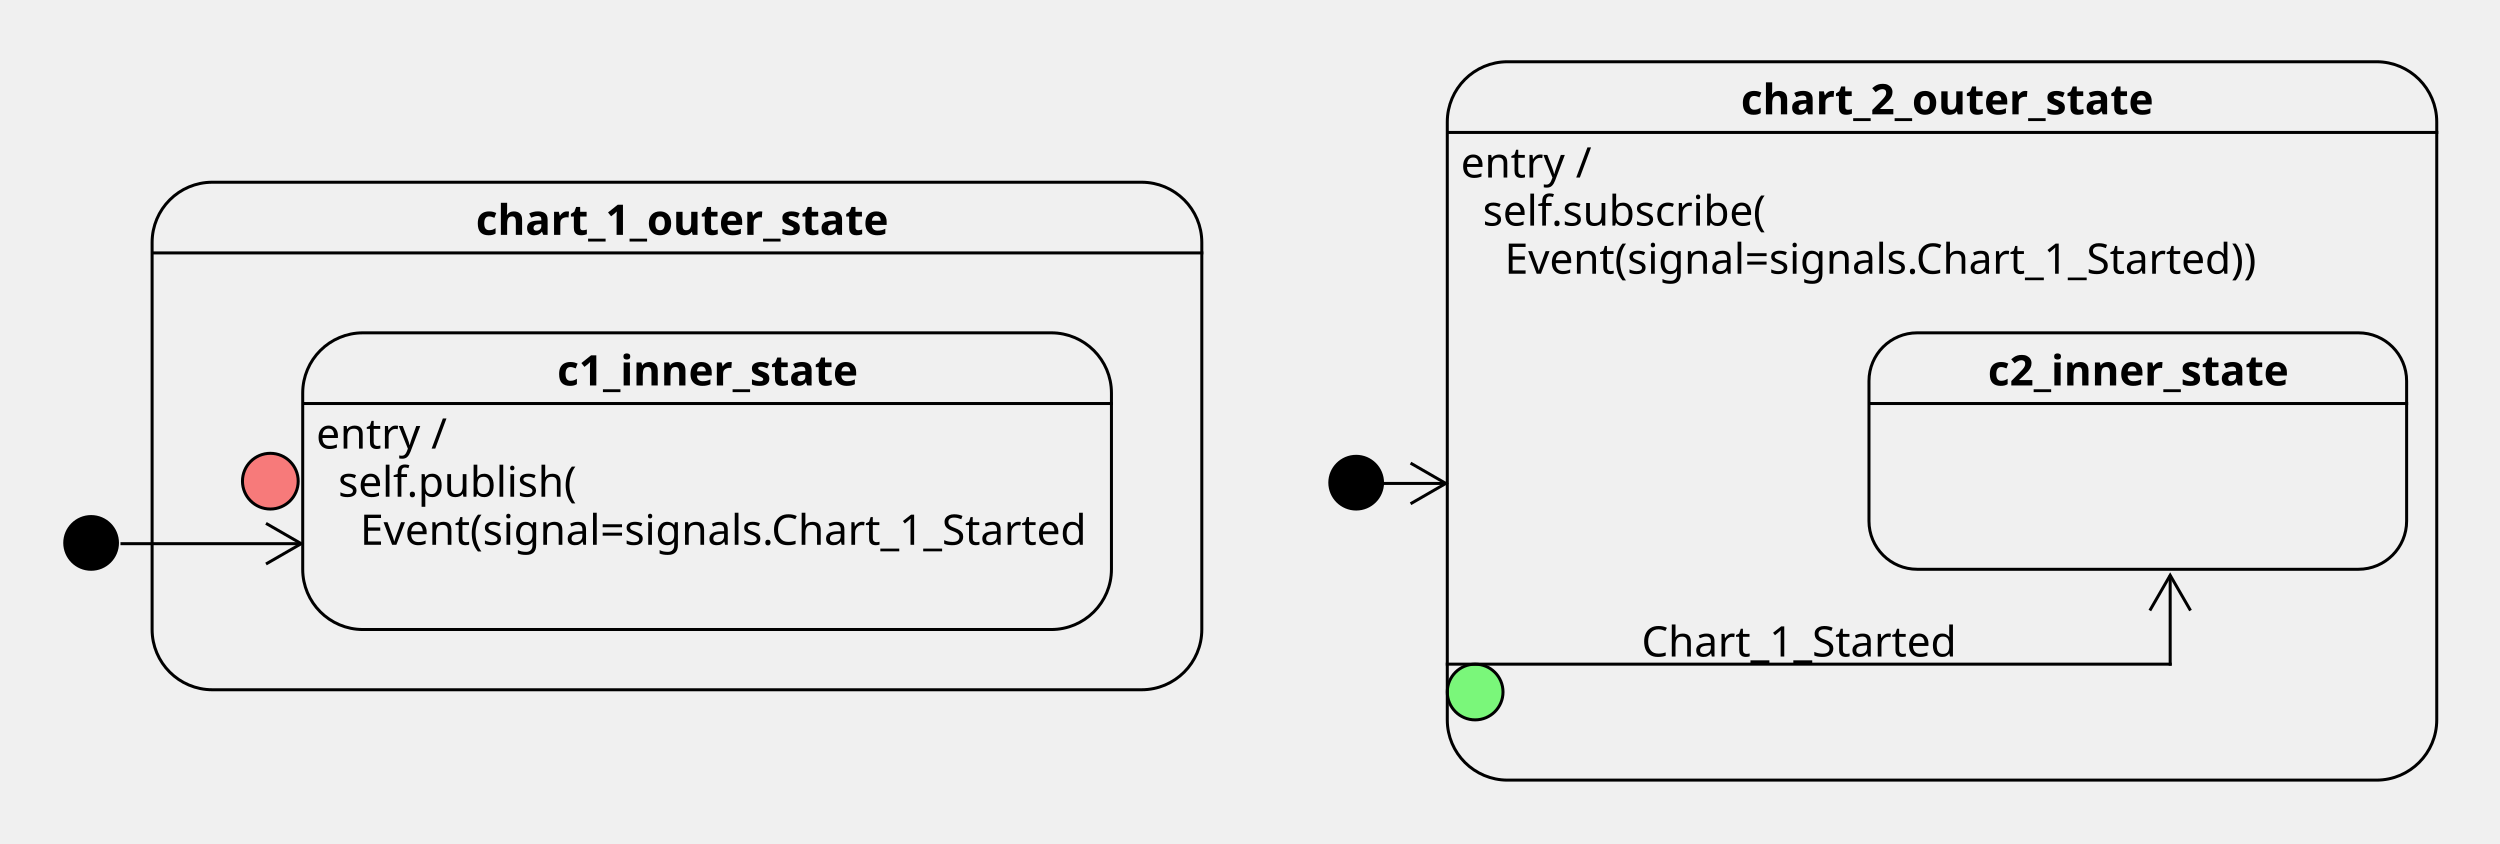
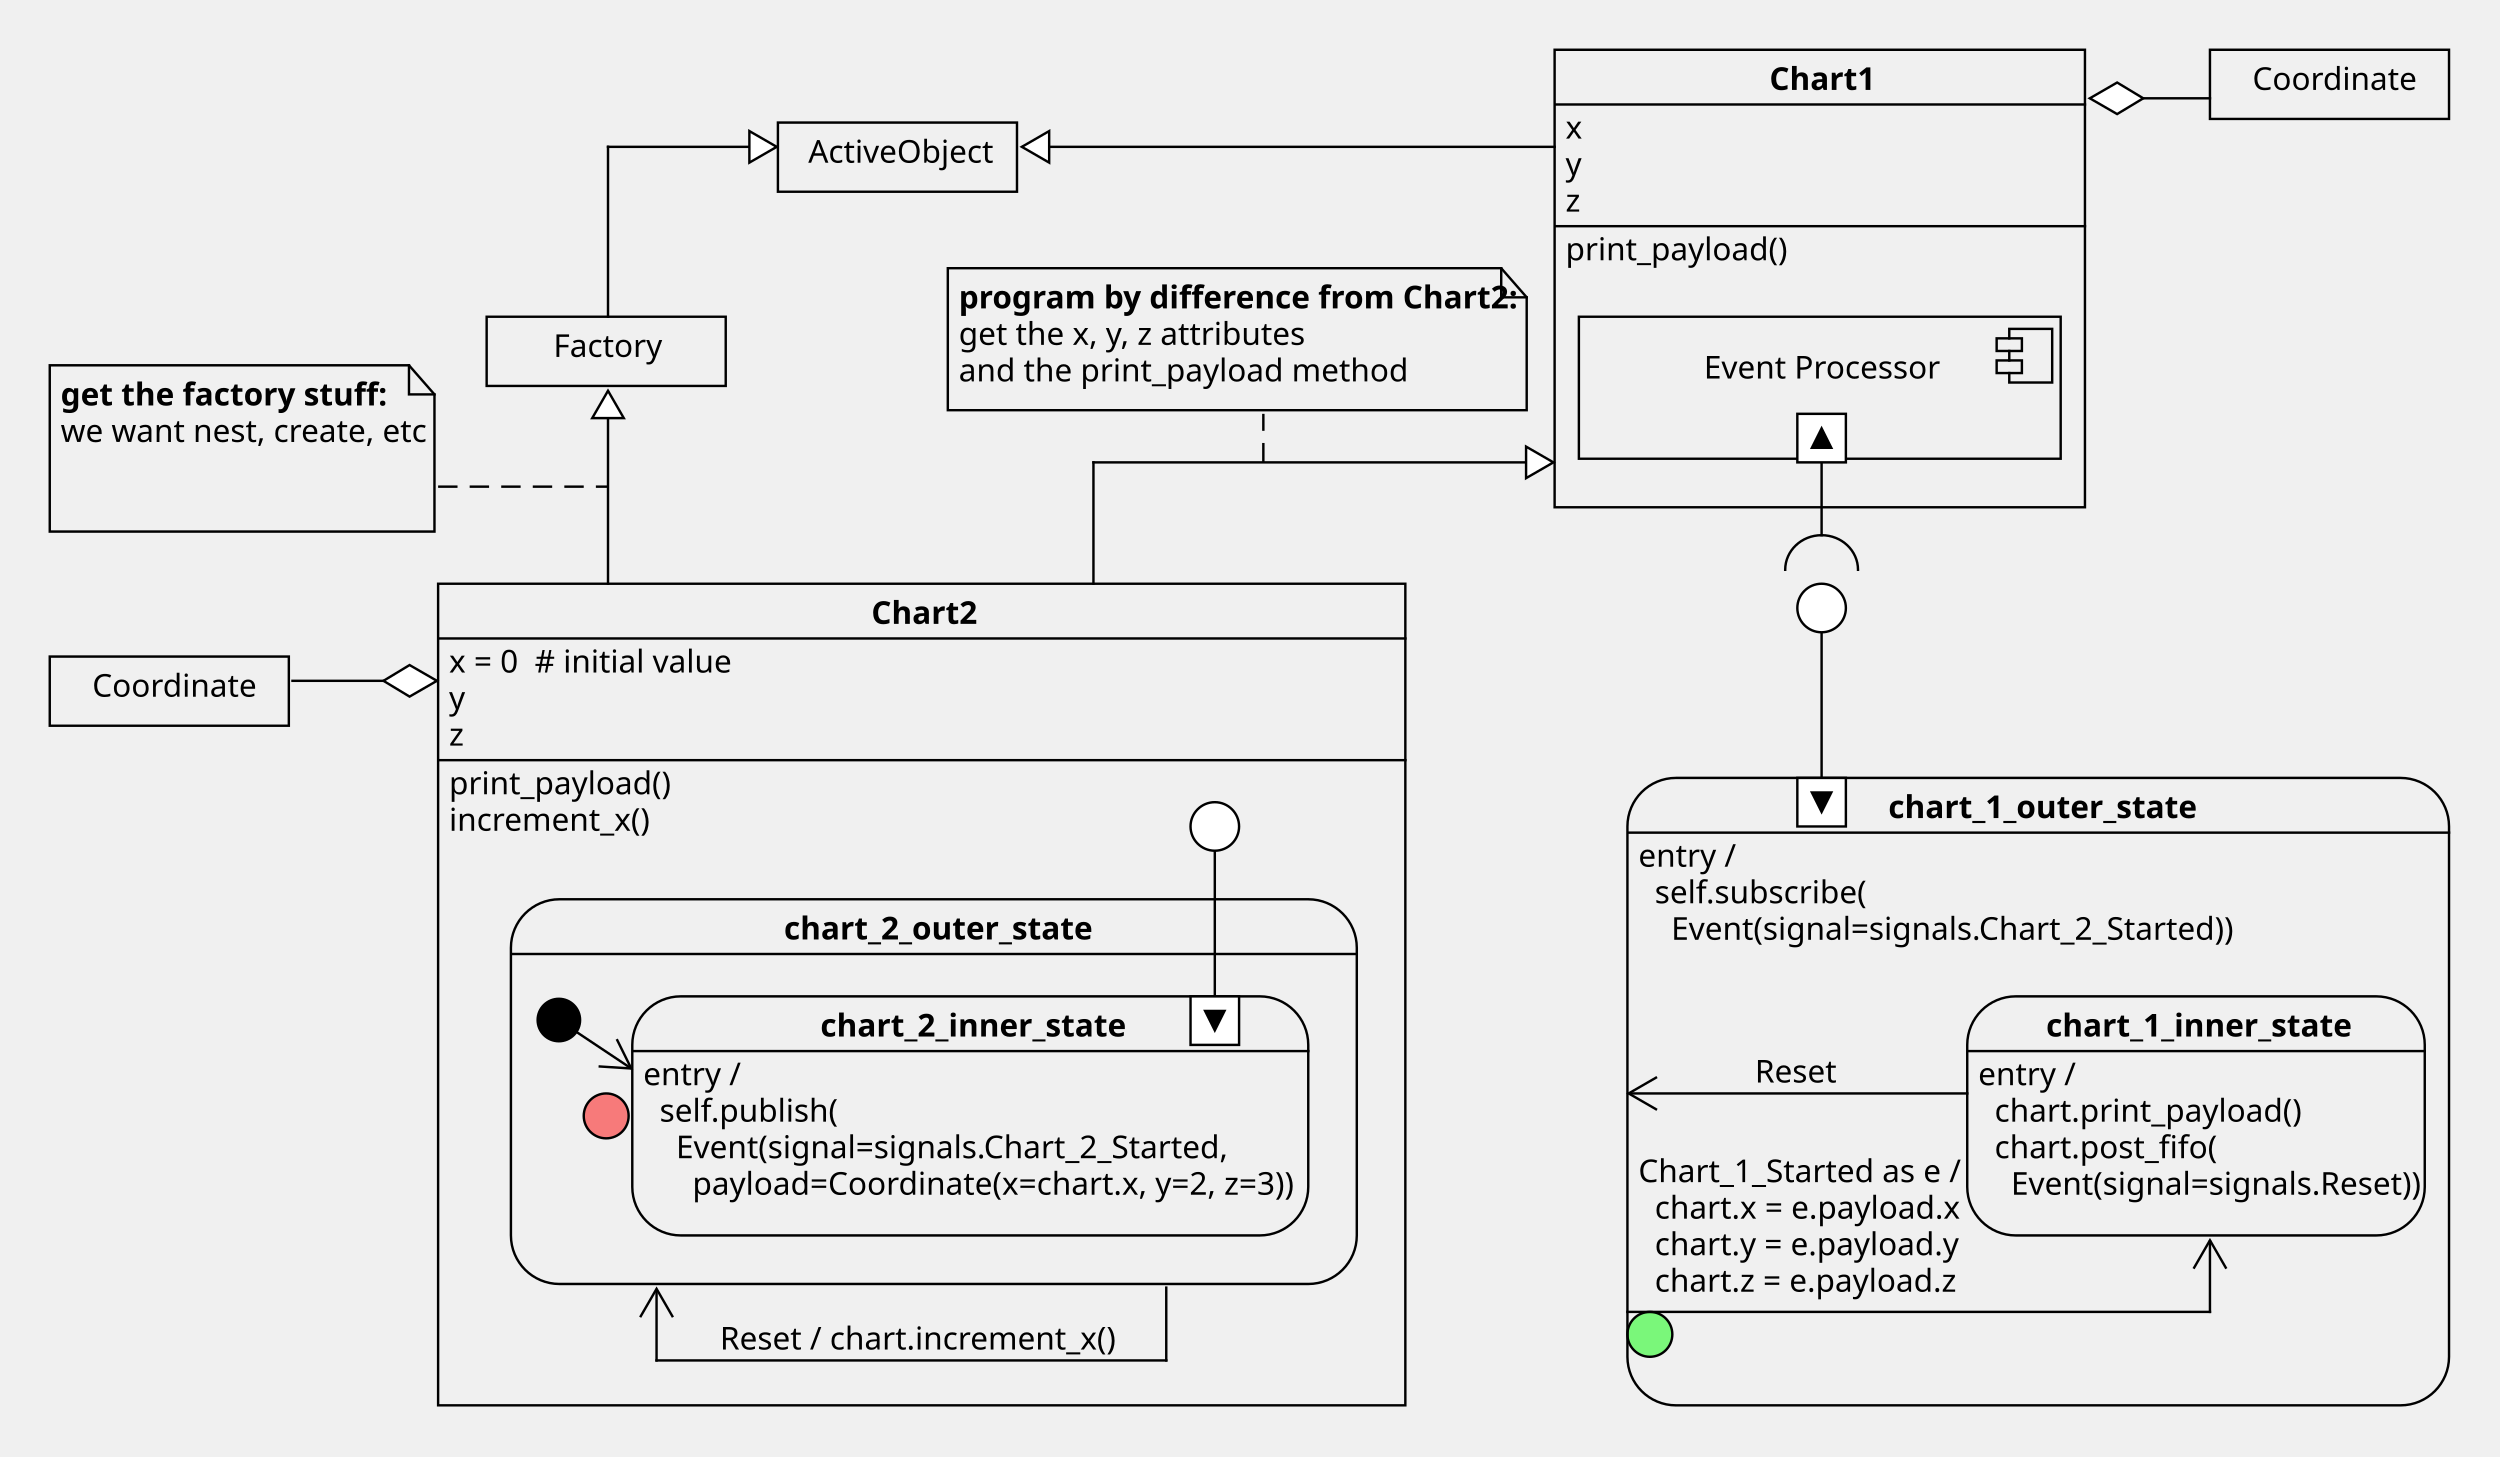
- <svg xmlns="http://www.w3.org/2000/svg" fill-opacity="1" color-rendering="auto" color-interpolation="auto" text-rendering="auto" stroke="black" stroke-linecap="square" width="830" stroke-miterlimit="10" shape-rendering="auto" stroke-opacity="1" fill="black" stroke-dasharray="none" font-weight="normal" stroke-width="1" viewBox="270 220 830 280" height="280" font-family="'Dialog'" font-style="normal" stroke-linejoin="miter" font-size="12px" stroke-dashoffset="0" image-rendering="auto">
+ <svg xmlns="http://www.w3.org/2000/svg" fill-opacity="1" color-rendering="auto" color-interpolation="auto" text-rendering="auto" stroke="black" stroke-linecap="square" width="1030" stroke-miterlimit="10" shape-rendering="auto" stroke-opacity="1" fill="black" stroke-dasharray="none" font-weight="normal" stroke-width="1" viewBox="-20 -10 1030 600" height="600" font-family="'Dialog'" font-style="normal" stroke-linejoin="miter" font-size="12px" stroke-dashoffset="0" image-rendering="auto">
  <defs id="genericDefs" />
  <g>
    <defs id="defs1">
      <clipPath clipPathUnits="userSpaceOnUse" id="clipPath1">
        <path d="M0 0 L2147483647 0 L2147483647 2147483647 L0 2147483647 L0 0 Z" />
      </clipPath>
      <clipPath clipPathUnits="userSpaceOnUse" id="clipPath2">
+         <path d="M0 0 L0 100 L190 100 L190 0 Z" />
+       </clipPath>
+       <clipPath clipPathUnits="userSpaceOnUse" id="clipPath3">
+         <path d="M0 0 L0 30 L100 30 L100 0 Z" />
+       </clipPath>
+       <clipPath clipPathUnits="userSpaceOnUse" id="clipPath4">
+         <path d="M0 0 L0 340 L400 340 L400 0 Z" />
+       </clipPath>
+       <clipPath clipPathUnits="userSpaceOnUse" id="clipPath5">
        <path d="M0 0 L0 20 L20 20 L20 0 Z" />
      </clipPath>
-       <clipPath clipPathUnits="userSpaceOnUse" id="clipPath3">
-         <path d="M0 0 L0 30 L130 30 L130 0 Z" />
-       </clipPath>
-       <clipPath clipPathUnits="userSpaceOnUse" id="clipPath4">
-         <path d="M0 0 L0 100 L270 100 L270 0 Z" />
-       </clipPath>
-       <clipPath clipPathUnits="userSpaceOnUse" id="clipPath5">
-         <path d="M0 0 L0 80 L180 80 L180 0 Z" />
-       </clipPath>
      <clipPath clipPathUnits="userSpaceOnUse" id="clipPath6">
-         <path d="M0 0 L0 240 L330 240 L330 0 Z" />
+         <path d="M0 0 L0 70 L170 70 L170 0 Z" />
      </clipPath>
      <clipPath clipPathUnits="userSpaceOnUse" id="clipPath7">
-         <path d="M0 0 L0 170 L350 170 L350 0 Z" />
+         <path d="M0 0 L0 100 L280 100 L280 0 Z" />
      </clipPath>
      <clipPath clipPathUnits="userSpaceOnUse" id="clipPath8">
+         <path d="M0 0 L0 260 L340 260 L340 0 Z" />
+       </clipPath>
+       <clipPath clipPathUnits="userSpaceOnUse" id="clipPath9">
+         <path d="M0 0 L0 160 L350 160 L350 0 Z" />
+       </clipPath>
+       <clipPath clipPathUnits="userSpaceOnUse" id="clipPath10">
+         <path d="M0 0 L0 30 L80 30 L80 0 Z" />
+       </clipPath>
+       <clipPath clipPathUnits="userSpaceOnUse" id="clipPath11">
+         <path d="M0 0 L0 30 L90 30 L90 0 Z" />
+       </clipPath>
+       <clipPath clipPathUnits="userSpaceOnUse" id="clipPath12">
+         <path d="M0 0 L0 190 L220 190 L220 0 Z" />
+       </clipPath>
+       <clipPath clipPathUnits="userSpaceOnUse" id="clipPath13">
        <path d="M0 0 L0 60 L270 60 L270 0 Z" />
      </clipPath>
-       <clipPath clipPathUnits="userSpaceOnUse" id="clipPath9">
-         <path d="M0 0 L0 30 L60 30 L60 0 Z" />
-       </clipPath>
-       <clipPath clipPathUnits="userSpaceOnUse" id="clipPath10">
-         <path d="M0 0 L0 30 L90 30 L90 0 Z" />
+       <clipPath clipPathUnits="userSpaceOnUse" id="clipPath14">
+         <path d="M0 0 L0 60 L200 60 L200 0 Z" />
+       </clipPath>
+       <clipPath clipPathUnits="userSpaceOnUse" id="clipPath15">
+         <path d="M0 0 L0 50 L60 50 L60 0 Z" />
+       </clipPath>
+       <clipPath clipPathUnits="userSpaceOnUse" id="clipPath16">
+         <path d="M0 0 L0 50 L30 50 L30 0 Z" />
+       </clipPath>
+       <clipPath clipPathUnits="userSpaceOnUse" id="clipPath17">
+         <path d="M0 0 L0 70 L160 70 L160 0 Z" />
+       </clipPath>
+       <clipPath clipPathUnits="userSpaceOnUse" id="clipPath18">
+         <path d="M0 0 L0 60 L240 60 L240 0 Z" />
+       </clipPath>
+       <clipPath clipPathUnits="userSpaceOnUse" id="clipPath19">
+         <path d="M0 0 L0 80 L220 80 L220 0 Z" />
+       </clipPath>
+       <clipPath clipPathUnits="userSpaceOnUse" id="clipPath20">
+         <path d="M0 0 L0 40 L170 40 L170 0 Z" />
+       </clipPath>
+       <clipPath clipPathUnits="userSpaceOnUse" id="clipPath21">
+         <path d="M0 0 L0 100 L100 100 L100 0 Z" />
+       </clipPath>
+       <clipPath clipPathUnits="userSpaceOnUse" id="clipPath22">
+         <path d="M0 0 L0 30 L250 30 L250 0 Z" />
+       </clipPath>
+       <clipPath clipPathUnits="userSpaceOnUse" id="clipPath23">
+         <path d="M0 0 L0 110 L30 110 L30 0 Z" />
+       </clipPath>
+       <clipPath clipPathUnits="userSpaceOnUse" id="clipPath24">
+         <path d="M0 0 L0 80 L50 80 L50 0 Z" />
      </clipPath>
    </defs>
-     <g fill="rgb(255,0,0)" fill-opacity="0.49" transform="translate(350,370)" stroke-opacity="0.49" stroke="rgb(255,0,0)">
-       <circle r="9.25" clip-path="url(#clipPath2)" cx="9.75" cy="9.75" stroke="none" />
-     </g>
-     <g transform="translate(350,370)">
-       <circle fill="none" r="9.25" clip-path="url(#clipPath2)" cx="9.75" cy="9.75" />
-     </g>
-     <g font-family="sans-serif" font-size="14px" transform="translate(810,420)">
-       <text x="5" xml:space="preserve" y="17.969" clip-path="url(#clipPath3)" stroke="none">Chart_1_Started</text>
-     </g>
-     <g fill="rgb(0,255,0)" fill-opacity="0.49" transform="translate(750,440)" stroke-opacity="0.49" stroke="rgb(0,255,0)">
-       <circle r="9.25" clip-path="url(#clipPath2)" cx="9.75" cy="9.75" stroke="none" />
-     </g>
-     <g transform="translate(750,440)">
-       <circle fill="none" r="9.25" clip-path="url(#clipPath2)" cx="9.75" cy="9.75" />
-     </g>
-     <g transform="translate(710,370)">
-       <circle r="8.75" clip-path="url(#clipPath2)" cx="10.25" cy="10.25" stroke="none" />
-       <circle fill="none" r="8.75" clip-path="url(#clipPath2)" cx="10.25" cy="10.25" />
-     </g>
-     <g transform="translate(290,390)">
-       <circle r="8.75" clip-path="url(#clipPath2)" cx="10.25" cy="10.25" stroke="none" />
-       <circle fill="none" r="8.75" clip-path="url(#clipPath2)" cx="10.25" cy="10.25" />
-     </g>
-     <g fill="rgb(255,255,255)" fill-opacity="0" transform="translate(370,330)" stroke-opacity="0" stroke="rgb(255,255,255)">
-       <rect x="0.5" y="0.5" clip-path="url(#clipPath4)" width="268.5" rx="20" ry="20" height="98.5" stroke="none" />
-     </g>
-     <g transform="translate(370,330)">
-       <rect x="0.5" y="0.5" clip-path="url(#clipPath4)" fill="none" width="268.5" rx="20" ry="20" height="98.5" />
-       <text x="85" font-size="14px" y="17.969" clip-path="url(#clipPath4)" font-family="sans-serif" stroke="none" font-weight="bold" xml:space="preserve">c1_inner_state</text>
-       <path fill="none" d="M1 23.969 L269 23.969" clip-path="url(#clipPath4)" />
-       <text x="5" font-size="14px" y="38.938" clip-path="url(#clipPath4)" font-family="sans-serif" stroke="none" xml:space="preserve">entry /</text>
-       <text x="5" font-size="14px" y="54.906" clip-path="url(#clipPath4)" font-family="sans-serif" stroke="none" xml:space="preserve">  self.publish(</text>
-       <text x="5" font-size="14px" y="70.875" clip-path="url(#clipPath4)" font-family="sans-serif" stroke="none" xml:space="preserve">    Event(signal=signals.Chart_1_Started</text>
-     </g>
-     <g fill="rgb(255,255,255)" fill-opacity="0" transform="translate(890,330)" stroke-opacity="0" stroke="rgb(255,255,255)">
-       <rect x="0.5" y="0.5" clip-path="url(#clipPath5)" width="178.5" rx="16" ry="16" height="78.5" stroke="none" />
-     </g>
-     <g transform="translate(890,330)">
-       <rect x="0.5" y="0.5" clip-path="url(#clipPath5)" fill="none" width="178.5" rx="16" ry="16" height="78.5" />
-       <text x="40" font-size="14px" y="17.969" clip-path="url(#clipPath5)" font-family="sans-serif" stroke="none" font-weight="bold" xml:space="preserve">c2_inner_state</text>
-       <path fill="none" d="M1 23.969 L179 23.969" clip-path="url(#clipPath5)" />
-     </g>
-     <g fill="rgb(255,255,255)" fill-opacity="0" transform="translate(750,240)" stroke-opacity="0" stroke="rgb(255,255,255)">
-       <rect x="0.5" y="0.5" clip-path="url(#clipPath6)" width="328.5" rx="20" ry="20" height="238.5" stroke="none" />
-     </g>
-     <g transform="translate(750,240)">
-       <rect x="0.5" y="0.5" clip-path="url(#clipPath6)" fill="none" width="328.5" rx="20" ry="20" height="238.5" />
-       <text x="98" font-size="14px" y="17.969" clip-path="url(#clipPath6)" font-family="sans-serif" stroke="none" font-weight="bold" xml:space="preserve">chart_2_outer_state</text>
-       <path fill="none" d="M1 23.969 L329 23.969" clip-path="url(#clipPath6)" />
-       <text x="5" font-size="14px" y="38.938" clip-path="url(#clipPath6)" font-family="sans-serif" stroke="none" xml:space="preserve">entry /</text>
-       <text x="5" font-size="14px" y="54.906" clip-path="url(#clipPath6)" font-family="sans-serif" stroke="none" xml:space="preserve">  self.subscribe(</text>
-       <text x="5" font-size="14px" y="70.875" clip-path="url(#clipPath6)" font-family="sans-serif" stroke="none" xml:space="preserve">    Event(signal=signals.Chart_1_Started))</text>
-     </g>
-     <g fill="rgb(255,255,255)" fill-opacity="0" transform="translate(320,280)" stroke-opacity="0" stroke="rgb(255,255,255)">
-       <rect x="0.5" y="0.5" clip-path="url(#clipPath7)" width="348.5" rx="20" ry="20" height="168.5" stroke="none" />
-     </g>
-     <g transform="translate(320,280)">
-       <rect x="0.5" y="0.5" clip-path="url(#clipPath7)" fill="none" width="348.5" rx="20" ry="20" height="168.5" />
-       <text x="108" font-size="14px" y="17.969" clip-path="url(#clipPath7)" font-family="sans-serif" stroke="none" font-weight="bold" xml:space="preserve">chart_1_outer_state</text>
-       <path fill="none" d="M1 23.969 L349 23.969" clip-path="url(#clipPath7)" />
-       <text x="5" font-size="14px" y="38.938" clip-path="url(#clipPath7)" font-family="sans-serif" stroke="none" xml:space="preserve"> </text>
-     </g>
-     <g transform="translate(740,400)">
-       <path fill="none" d="M10.5 40.5 L250.5 40.5" clip-path="url(#clipPath8)" />
-       <path fill="none" d="M250.5 40.5 L250.5 11.5" clip-path="url(#clipPath8)" />
-       <path fill="none" d="M257 22.258 L250.5 11 L244 22.258" clip-path="url(#clipPath8)" />
-     </g>
-     <g transform="translate(710,370)">
-       <path fill="none" d="M10.5 10.5 L39.5 10.5" clip-path="url(#clipPath9)" />
-       <path fill="none" d="M28.742 17 L40 10.5 L28.742 4" clip-path="url(#clipPath9)" />
-     </g>
-     <g transform="translate(300,390)">
-       <path fill="none" d="M10.5 10.5 L69.5 10.5" clip-path="url(#clipPath10)" />
-       <path fill="none" d="M58.742 17 L70 10.5 L58.742 4" clip-path="url(#clipPath10)" />
+     <g fill="rgb(255,255,255)" fill-opacity="0" transform="translate(790,400)" stroke-opacity="0" stroke="rgb(255,255,255)">
+       <rect x="0.5" y="0.5" clip-path="url(#clipPath2)" width="188.5" rx="20" ry="20" height="98.5" stroke="none" />
+     </g>
+     <g transform="translate(790,400)">
+       <rect x="0.5" y="0.5" clip-path="url(#clipPath2)" fill="none" width="188.5" rx="20" ry="20" height="98.5" />
+       <text x="33" font-size="13px" y="17.047" clip-path="url(#clipPath2)" font-family="sans-serif" stroke="none" font-weight="bold" xml:space="preserve">chart_1_inner_state</text>
+       <path fill="none" d="M1 23.047 L189 23.047" clip-path="url(#clipPath2)" />
+       <text x="5" font-size="13px" y="37.094" clip-path="url(#clipPath2)" font-family="sans-serif" stroke="none" xml:space="preserve">entry /</text>
+       <text x="5" font-size="13px" y="52.141" clip-path="url(#clipPath2)" font-family="sans-serif" stroke="none" xml:space="preserve">  chart.print_payload()</text>
+       <text x="5" font-size="13px" y="67.188" clip-path="url(#clipPath2)" font-family="sans-serif" stroke="none" xml:space="preserve">  chart.post_fifo(</text>
+       <text x="5" font-size="13px" y="82.234" clip-path="url(#clipPath2)" font-family="sans-serif" stroke="none" xml:space="preserve">    Event(signal=signals.Reset))</text>
+     </g>
+     <g fill="rgb(255,255,255)" fill-opacity="0" transform="translate(890,10)" stroke-opacity="0" stroke="rgb(255,255,255)">
+       <rect x="0.5" width="98.5" height="28.5" y="0.5" clip-path="url(#clipPath3)" stroke="none" />
+     </g>
+     <g transform="translate(890,10)">
+       <rect fill="none" x="0.5" width="98.5" height="28.5" y="0.5" clip-path="url(#clipPath3)" />
+       <text x="18" font-size="13px" y="17.047" clip-path="url(#clipPath3)" font-family="sans-serif" stroke="none" xml:space="preserve">Coordinate</text>
+     </g>
+     <g fill="rgb(255,255,255)" fill-opacity="0" transform="translate(0,260)" stroke-opacity="0" stroke="rgb(255,255,255)">
+       <rect x="0.5" width="98.5" height="28.5" y="0.5" clip-path="url(#clipPath3)" stroke="none" />
+     </g>
+     <g transform="translate(0,260)">
+       <rect fill="none" x="0.5" width="98.5" height="28.5" y="0.5" clip-path="url(#clipPath3)" />
+       <text x="18" font-size="13px" y="17.047" clip-path="url(#clipPath3)" font-family="sans-serif" stroke="none" xml:space="preserve">Coordinate</text>
+     </g>
+     <g fill="rgb(255,255,255)" fill-opacity="0" transform="translate(300,40)" stroke-opacity="0" stroke="rgb(255,255,255)">
+       <rect x="0.5" width="98.5" height="28.5" y="0.5" clip-path="url(#clipPath3)" stroke="none" />
+     </g>
+     <g transform="translate(300,40)">
+       <rect fill="none" x="0.5" width="98.5" height="28.5" y="0.5" clip-path="url(#clipPath3)" />
+       <text x="13" font-size="13px" y="17.047" clip-path="url(#clipPath3)" font-family="sans-serif" stroke="none" xml:space="preserve">ActiveObject</text>
+     </g>
+     <g fill="rgb(255,255,255)" fill-opacity="0" transform="translate(180,120)" stroke-opacity="0" stroke="rgb(255,255,255)">
+       <rect x="0.5" width="98.5" height="28.5" y="0.5" clip-path="url(#clipPath3)" stroke="none" />
+     </g>
+     <g transform="translate(180,120)">
+       <rect fill="none" x="0.5" width="98.5" height="28.5" y="0.5" clip-path="url(#clipPath3)" />
+       <text x="28" font-size="13px" y="17.047" clip-path="url(#clipPath3)" font-family="sans-serif" stroke="none" xml:space="preserve">Factory</text>
+     </g>
+     <g fill="rgb(255,255,255)" fill-opacity="0" transform="translate(160,230)" stroke-opacity="0" stroke="rgb(255,255,255)">
+       <rect x="0.5" width="398.5" height="338.5" y="0.5" clip-path="url(#clipPath4)" stroke="none" />
+     </g>
+     <g transform="translate(160,230)">
+       <rect fill="none" x="0.5" width="398.5" height="338.5" y="0.5" clip-path="url(#clipPath4)" />
+       <text x="179" font-size="13px" y="17.047" clip-path="url(#clipPath4)" font-family="sans-serif" stroke="none" font-weight="bold" xml:space="preserve">Chart2</text>
+       <path fill="none" d="M1 23.047 L399 23.047" clip-path="url(#clipPath4)" />
+       <text x="5" font-size="13px" y="37.094" clip-path="url(#clipPath4)" font-family="sans-serif" stroke="none" xml:space="preserve">x = 0  # initial value</text>
+       <text x="5" font-size="13px" y="52.141" clip-path="url(#clipPath4)" font-family="sans-serif" stroke="none" xml:space="preserve">y</text>
+       <text x="5" font-size="13px" y="67.188" clip-path="url(#clipPath4)" font-family="sans-serif" stroke="none" xml:space="preserve">z</text>
+       <path fill="none" d="M1 73.188 L399 73.188" clip-path="url(#clipPath4)" />
+       <text x="5" font-size="13px" y="87.234" clip-path="url(#clipPath4)" font-family="sans-serif" stroke="none" xml:space="preserve">print_payload()</text>
+       <text x="5" font-size="13px" y="102.281" clip-path="url(#clipPath4)" font-family="sans-serif" stroke="none" xml:space="preserve">increment_x()</text>
+     </g>
+     <g fill="rgb(255,0,0)" fill-opacity="0.49" transform="translate(220,440)" stroke-opacity="0.49" stroke="rgb(255,0,0)">
+       <circle r="9.25" clip-path="url(#clipPath5)" cx="9.75" cy="9.75" stroke="none" />
+     </g>
+     <g transform="translate(220,440)">
+       <circle fill="none" r="9.25" clip-path="url(#clipPath5)" cx="9.75" cy="9.75" />
+     </g>
+     <g font-family="sans-serif" font-size="13px" transform="translate(650,460)">
+       <text x="5" xml:space="preserve" y="17.047" clip-path="url(#clipPath6)" stroke="none">Chart_1_Started as e /</text>
+       <text x="5" xml:space="preserve" y="32.094" clip-path="url(#clipPath6)" stroke="none">  chart.x = e.payload.x</text>
+       <text x="5" xml:space="preserve" y="47.141" clip-path="url(#clipPath6)" stroke="none">  chart.y = e.payload.y</text>
+       <text x="5" xml:space="preserve" y="62.188" clip-path="url(#clipPath6)" stroke="none">  chart.z = e.payload.z</text>
+     </g>
+     <g fill="rgb(0,255,0)" fill-opacity="0.49" transform="translate(650,530)" stroke-opacity="0.49" stroke="rgb(0,255,0)">
+       <circle r="9.25" clip-path="url(#clipPath5)" cx="9.75" cy="9.75" stroke="none" />
+     </g>
+     <g transform="translate(650,530)">
+       <circle fill="none" r="9.25" clip-path="url(#clipPath5)" cx="9.75" cy="9.75" />
+     </g>
+     <g fill="rgb(255,255,255)" fill-opacity="0" transform="translate(240,400)" stroke-opacity="0" stroke="rgb(255,255,255)">
+       <rect x="0.5" y="0.5" clip-path="url(#clipPath7)" width="278.5" rx="20" ry="20" height="98.5" stroke="none" />
+     </g>
+     <g transform="translate(240,400)">
+       <rect x="0.5" y="0.5" clip-path="url(#clipPath7)" fill="none" width="278.5" rx="20" ry="20" height="98.5" />
+       <text x="78" font-size="13px" y="17.047" clip-path="url(#clipPath7)" font-family="sans-serif" stroke="none" font-weight="bold" xml:space="preserve">chart_2_inner_state</text>
+       <path fill="none" d="M1 23.047 L279 23.047" clip-path="url(#clipPath7)" />
+       <text x="5" font-size="13px" y="37.094" clip-path="url(#clipPath7)" font-family="sans-serif" stroke="none" xml:space="preserve">entry /</text>
+       <text x="5" font-size="13px" y="52.141" clip-path="url(#clipPath7)" font-family="sans-serif" stroke="none" xml:space="preserve">  self.publish(</text>
+       <text x="5" font-size="13px" y="67.188" clip-path="url(#clipPath7)" font-family="sans-serif" stroke="none" xml:space="preserve">    Event(signal=signals.Chart_2_Started,</text>
+       <text x="5" font-size="13px" y="82.234" clip-path="url(#clipPath7)" font-family="sans-serif" stroke="none" xml:space="preserve">      payload=Coordinate(x=chart.x, y=2, z=3))</text>
+     </g>
+     <g fill="rgb(255,255,255)" fill-opacity="0" transform="translate(650,310)" stroke-opacity="0" stroke="rgb(255,255,255)">
+       <rect x="0.5" y="0.5" clip-path="url(#clipPath8)" width="338.5" rx="20" ry="20" height="258.5" stroke="none" />
+     </g>
+     <g transform="translate(650,310)">
+       <rect x="0.5" y="0.5" clip-path="url(#clipPath8)" fill="none" width="338.5" rx="20" ry="20" height="258.5" />
+       <text x="108" font-size="13px" y="17.047" clip-path="url(#clipPath8)" font-family="sans-serif" stroke="none" font-weight="bold" xml:space="preserve">chart_1_outer_state</text>
+       <path fill="none" d="M1 23.047 L339 23.047" clip-path="url(#clipPath8)" />
+       <text x="5" font-size="13px" y="37.094" clip-path="url(#clipPath8)" font-family="sans-serif" stroke="none" xml:space="preserve">entry /</text>
+       <text x="5" font-size="13px" y="52.141" clip-path="url(#clipPath8)" font-family="sans-serif" stroke="none" xml:space="preserve">  self.subscribe(</text>
+       <text x="5" font-size="13px" y="67.188" clip-path="url(#clipPath8)" font-family="sans-serif" stroke="none" xml:space="preserve">    Event(signal=signals.Chart_2_Started))</text>
+     </g>
+     <g fill="rgb(255,255,255)" fill-opacity="0" transform="translate(190,360)" stroke-opacity="0" stroke="rgb(255,255,255)">
+       <rect x="0.5" y="0.5" clip-path="url(#clipPath9)" width="348.5" rx="20" ry="20" height="158.5" stroke="none" />
+     </g>
+     <g transform="translate(190,360)">
+       <rect x="0.5" y="0.5" clip-path="url(#clipPath9)" fill="none" width="348.5" rx="20" ry="20" height="158.5" />
+       <text x="113" font-size="13px" y="17.047" clip-path="url(#clipPath9)" font-family="sans-serif" stroke="none" font-weight="bold" xml:space="preserve">chart_2_outer_state</text>
+       <path fill="none" d="M1 23.047 L349 23.047" clip-path="url(#clipPath9)" />
+       <text x="5" font-size="13px" y="37.094" clip-path="url(#clipPath9)" font-family="sans-serif" stroke="none" xml:space="preserve"> </text>
+     </g>
+     <g transform="translate(830,20)">
+       <path fill="none" d="M11.5 10.5 L60.5 10.5" clip-path="url(#clipPath10)" />
+       <path fill="white" d="M22.258 17 L11 10.5 L22.258 4 L33.017 10.5 Z" clip-path="url(#clipPath10)" stroke="none" />
+       <path fill="none" d="M22.258 17 L11 10.5 L22.258 4 L33.017 10.5 Z" clip-path="url(#clipPath10)" />
+     </g>
+     <g transform="translate(90,260)">
+       <path fill="none" d="M69.5 10.5 L10.5 10.5" clip-path="url(#clipPath11)" />
+       <path fill="white" d="M58.742 4 L70 10.5 L58.742 17 L47.983 10.5 Z" clip-path="url(#clipPath11)" stroke="none" />
+       <path fill="none" d="M58.742 4 L70 10.5 L58.742 17 L47.983 10.5 Z" clip-path="url(#clipPath11)" />
+     </g>
+     <g fill="rgb(255,255,255)" fill-opacity="0" transform="translate(620,10)" stroke-opacity="0" stroke="rgb(255,255,255)">
+       <rect x="0.5" width="218.5" height="188.5" y="0.5" clip-path="url(#clipPath12)" stroke="none" />
+     </g>
+     <g transform="translate(620,10)">
+       <rect fill="none" x="0.5" width="218.5" height="188.5" y="0.5" clip-path="url(#clipPath12)" />
+       <text x="89" font-size="13px" y="17.047" clip-path="url(#clipPath12)" font-family="sans-serif" stroke="none" font-weight="bold" xml:space="preserve">Chart1</text>
+       <path fill="none" d="M1 23.047 L219 23.047" clip-path="url(#clipPath12)" />
+       <text x="5" font-size="13px" y="37.094" clip-path="url(#clipPath12)" font-family="sans-serif" stroke="none" xml:space="preserve">x</text>
+       <text x="5" font-size="13px" y="52.141" clip-path="url(#clipPath12)" font-family="sans-serif" stroke="none" xml:space="preserve">y</text>
+       <text x="5" font-size="13px" y="67.188" clip-path="url(#clipPath12)" font-family="sans-serif" stroke="none" xml:space="preserve">z</text>
+       <path fill="none" d="M1 73.188 L219 73.188" clip-path="url(#clipPath12)" />
+       <text x="5" font-size="13px" y="87.234" clip-path="url(#clipPath12)" font-family="sans-serif" stroke="none" xml:space="preserve">print_payload()</text>
+     </g>
+     <g transform="translate(640,490)">
+       <path fill="none" d="M10.5 40.5 L250.5 40.5" clip-path="url(#clipPath13)" />
+       <path fill="none" d="M250.5 40.5 L250.5 11.5" clip-path="url(#clipPath13)" />
+       <path fill="none" d="M257 22.258 L250.5 11 L244 22.258" clip-path="url(#clipPath13)" />
+     </g>
+     <g fill="rgb(255,255,255)" fill-opacity="0" transform="translate(630,120)" stroke-opacity="0" stroke="rgb(255,255,255)">
+       <rect x="0.5" width="198.5" height="58.5" y="0.5" clip-path="url(#clipPath14)" stroke="none" />
+     </g>
+     <g transform="translate(630,120)">
+       <rect fill="none" x="0.5" width="198.5" height="58.5" y="0.5" clip-path="url(#clipPath14)" />
+     </g>
+     <g fill="rgb(255,255,255)" fill-opacity="0" transform="translate(630,120)" stroke-opacity="0" stroke="rgb(255,255,255)">
+       <rect x="172.62" width="10.4" height="5.2" y="9.4" clip-path="url(#clipPath14)" stroke="none" />
+     </g>
+     <g transform="translate(630,120)">
+       <rect fill="none" x="172.62" width="10.4" height="5.2" y="9.4" clip-path="url(#clipPath14)" />
+     </g>
+     <g fill="rgb(255,255,255)" fill-opacity="0" transform="translate(630,120)" stroke-opacity="0" stroke="rgb(255,255,255)">
+       <rect x="172.62" width="10.4" height="5.2" y="18.5" clip-path="url(#clipPath14)" stroke="none" />
+     </g>
+     <g transform="translate(630,120)">
+       <rect fill="none" x="172.62" width="10.4" height="5.2" y="18.5" clip-path="url(#clipPath14)" />
+       <path fill="none" d="M177.82 14.6 L177.82 18.5" clip-path="url(#clipPath14)" />
+       <path fill="none" d="M177.82 9.4 L177.82 5.5 L195.5 5.5 L195.5 27.6 L177.82 27.6 L177.82 23.7" clip-path="url(#clipPath14)" />
+       <text x="52" font-size="13px" y="25.947" clip-path="url(#clipPath14)" font-family="sans-serif" stroke="none" xml:space="preserve">Event Processor</text>
+     </g>
+     <g transform="translate(200,400)">
+       <circle r="8.75" clip-path="url(#clipPath5)" cx="10.25" cy="10.25" stroke="none" />
+       <circle fill="none" r="8.75" clip-path="url(#clipPath5)" cx="10.25" cy="10.25" />
+     </g>
+     <g transform="translate(200,400)">
+       <path fill="none" d="M10.5 10.5 L39.668 29.945" clip-path="url(#clipPath15)" />
+       <path fill="none" d="M27.111 29.386 L40.084 30.223 L34.322 18.569" clip-path="url(#clipPath15)" />
+     </g>
+     <g stroke-dasharray="8,5" stroke-miterlimit="5" transform="translate(490,150)" stroke-linecap="butt">
+       <path fill="none" d="M10.5 30.5 L10.5 10.5" clip-path="url(#clipPath16)" />
+     </g>
+     <g stroke-dasharray="8,5" stroke-miterlimit="5" transform="translate(150,180)" stroke-linecap="butt">
+       <path fill="none" d="M10.5 10.5 L80.5 10.5" clip-path="url(#clipPath3)" />
+     </g>
+     <g fill="rgb(255,255,255)" fill-opacity="0" transform="translate(0,140)" stroke-opacity="0" stroke="rgb(255,255,255)">
+       <path d="M0.5 0.5 L148.5 0.5 L159 12.5 L159 69 L0.5 69 Z" stroke="none" clip-path="url(#clipPath17)" />
+     </g>
+     <g transform="translate(0,140)">
+       <path fill="none" d="M0.5 0.5 L148.5 0.5 L159 12.5 L159 69 L0.5 69 Z" clip-path="url(#clipPath17)" />
+       <path fill="none" d="M148.5 0.5 L148.5 12.5 L159 12.5" clip-path="url(#clipPath17)" />
+       <text x="5" font-size="13px" y="17.047" clip-path="url(#clipPath17)" font-family="sans-serif" stroke="none" font-weight="bold" xml:space="preserve">get the factory stuff:</text>
+       <text x="5" font-size="13px" y="32.094" clip-path="url(#clipPath17)" font-family="sans-serif" stroke="none" xml:space="preserve">we want nest, create, etc</text>
+     </g>
+     <g fill="rgb(255,255,255)" fill-opacity="0" transform="translate(370,100)" stroke-opacity="0" stroke="rgb(255,255,255)">
+       <path d="M0.5 0.5 L228.5 0.5 L239 12.5 L239 59 L0.5 59 Z" stroke="none" clip-path="url(#clipPath18)" />
+     </g>
+     <g transform="translate(370,100)">
+       <path fill="none" d="M0.5 0.5 L228.5 0.5 L239 12.5 L239 59 L0.5 59 Z" clip-path="url(#clipPath18)" />
+       <path fill="none" d="M228.5 0.5 L228.5 12.5 L239 12.5" clip-path="url(#clipPath18)" />
+       <text x="5" font-size="13px" y="17.047" clip-path="url(#clipPath18)" font-family="sans-serif" stroke="none" font-weight="bold" xml:space="preserve">program by difference from Chart2:</text>
+       <text x="5" font-size="13px" y="32.094" clip-path="url(#clipPath18)" font-family="sans-serif" stroke="none" xml:space="preserve">get the x, y, z attributes</text>
+       <text x="5" font-size="13px" y="47.141" clip-path="url(#clipPath18)" font-family="sans-serif" stroke="none" xml:space="preserve">and the print_payload method</text>
+     </g>
+     <g transform="translate(420,170)">
+       <path fill="none" d="M199.5 10.5 L10.5 10.5" clip-path="url(#clipPath19)" />
+       <path fill="none" d="M10.5 10.5 L10.5 60.5" clip-path="url(#clipPath19)" />
+       <path fill="white" d="M188.742 4 L200 10.5 L188.742 17 Z" clip-path="url(#clipPath19)" stroke="none" />
+       <path fill="none" d="M188.742 4 L200 10.5 L188.742 17 Z" clip-path="url(#clipPath19)" />
+     </g>
+     <g transform="translate(640,420)">
+       <path fill="none" d="M150.5 20.5 L11.5 20.5" clip-path="url(#clipPath20)" />
+       <path fill="none" d="M22.258 14 L11 20.5 L22.258 27" clip-path="url(#clipPath20)" />
+       <text x="63.02" font-size="13px" y="16" clip-path="url(#clipPath20)" font-family="sans-serif" stroke="none" xml:space="preserve">Reset</text>
+     </g>
+     <g transform="translate(220,40)">
+       <path fill="none" d="M79.5 10.5 L10.5 10.5" clip-path="url(#clipPath21)" />
+       <path fill="none" d="M10.5 10.5 L10.5 80.5" clip-path="url(#clipPath21)" />
+       <path fill="white" d="M68.742 4 L80 10.5 L68.742 17 Z" clip-path="url(#clipPath21)" stroke="none" />
+       <path fill="none" d="M68.742 4 L80 10.5 L68.742 17 Z" clip-path="url(#clipPath21)" />
+     </g>
+     <g transform="translate(390,40)">
+       <path fill="none" d="M11.5 10.5 L230.5 10.5" clip-path="url(#clipPath22)" />
+       <path fill="white" d="M22.258 17 L11 10.5 L22.258 4 Z" clip-path="url(#clipPath22)" stroke="none" />
+       <path fill="none" d="M22.258 17 L11 10.5 L22.258 4 Z" clip-path="url(#clipPath22)" />
+     </g>
+     <g transform="translate(220,140)">
+       <path fill="none" d="M10.5 11.5 L10.5 90.5" clip-path="url(#clipPath23)" />
+       <path fill="white" d="M4 22.258 L10.5 11 L17 22.258 Z" clip-path="url(#clipPath23)" stroke="none" />
+       <path fill="none" d="M4 22.258 L10.5 11 L17 22.258 Z" clip-path="url(#clipPath23)" />
+     </g>
+     <g transform="translate(720,230)">
+       <path fill="none" d="M10.5 11.5 L10.5 90.5" clip-path="url(#clipPath23)" />
+       <circle fill="white" r="10" clip-path="url(#clipPath23)" cx="10.5" cy="10.5" stroke="none" />
+       <circle fill="none" r="10" clip-path="url(#clipPath23)" cx="10.5" cy="10.5" />
+       <rect x="0.5" y="80.5" clip-path="url(#clipPath23)" fill="white" width="20" height="20" stroke="none" />
+       <rect fill="none" x="0.5" width="20" height="20" y="80.5" clip-path="url(#clipPath23)" />
+       <path d="M6.5 86.5 L14.5 86.5 L10.5 94.5 Z" clip-path="url(#clipPath23)" stroke="none" />
+       <path fill="none" d="M6.5 86.5 L14.5 86.5 L10.5 94.5 Z" clip-path="url(#clipPath23)" />
+     </g>
+     <g transform="translate(710,160)">
+       <path fill="none" d="M20.5 11.5 L20.5 50.5" clip-path="url(#clipPath24)" />
+       <rect x="10.5" y="0.5" clip-path="url(#clipPath24)" fill="white" width="20" height="20" stroke="none" />
+       <rect fill="none" x="10.5" width="20" height="20" y="0.5" clip-path="url(#clipPath24)" />
+       <path d="M20.5 6.5 L24.5 14.5 L16.5 14.5 Z" clip-path="url(#clipPath24)" stroke="none" />
+       <path fill="none" d="M20.5 6.5 L24.5 14.5 L16.5 14.5 Z" clip-path="url(#clipPath24)" />
+     </g>
+     <g fill="rgb(255,255,255)" fill-opacity="0" transform="translate(710,160)" stroke-opacity="0" stroke="rgb(255,255,255)">
+       <path d="M35.5 64.75 A15 14.25 0 0 0 5.5 64.75" stroke="none" clip-path="url(#clipPath24)" />
+     </g>
+     <g transform="translate(710,160)">
+       <path fill="none" d="M35.5 64.75 A15 14.25 0 0 0 5.5 64.75" clip-path="url(#clipPath24)" />
+     </g>
+     <g transform="translate(240,510)">
+       <path fill="none" d="M220.5 10.5 L220.5 40.5" clip-path="url(#clipPath18)" />
+       <path fill="none" d="M220.5 40.5 L10.5 40.5" clip-path="url(#clipPath18)" />
+       <path fill="none" d="M10.5 40.5 L10.5 11.5" clip-path="url(#clipPath18)" />
+       <path fill="none" d="M17 22.258 L10.5 11 L4 22.258" clip-path="url(#clipPath18)" />
+       <text x="36.613" font-size="13px" y="36" clip-path="url(#clipPath18)" font-family="sans-serif" stroke="none" xml:space="preserve">Reset / chart.increment_x()</text>
+     </g>
+     <g transform="translate(470,320)">
+       <path fill="none" d="M10.5 11.5 L10.5 90.5" clip-path="url(#clipPath23)" />
+       <circle fill="white" r="10" clip-path="url(#clipPath23)" cx="10.5" cy="10.5" stroke="none" />
+       <circle fill="none" r="10" clip-path="url(#clipPath23)" cx="10.5" cy="10.5" />
+       <rect x="0.5" y="80.5" clip-path="url(#clipPath23)" fill="white" width="20" height="20" stroke="none" />
+       <rect fill="none" x="0.5" width="20" height="20" y="80.5" clip-path="url(#clipPath23)" />
+       <path d="M6.5 86.5 L14.5 86.5 L10.5 94.5 Z" clip-path="url(#clipPath23)" stroke="none" />
+       <path fill="none" d="M6.5 86.5 L14.5 86.5 L10.5 94.5 Z" clip-path="url(#clipPath23)" />
    </g>
  </g>
</svg>
